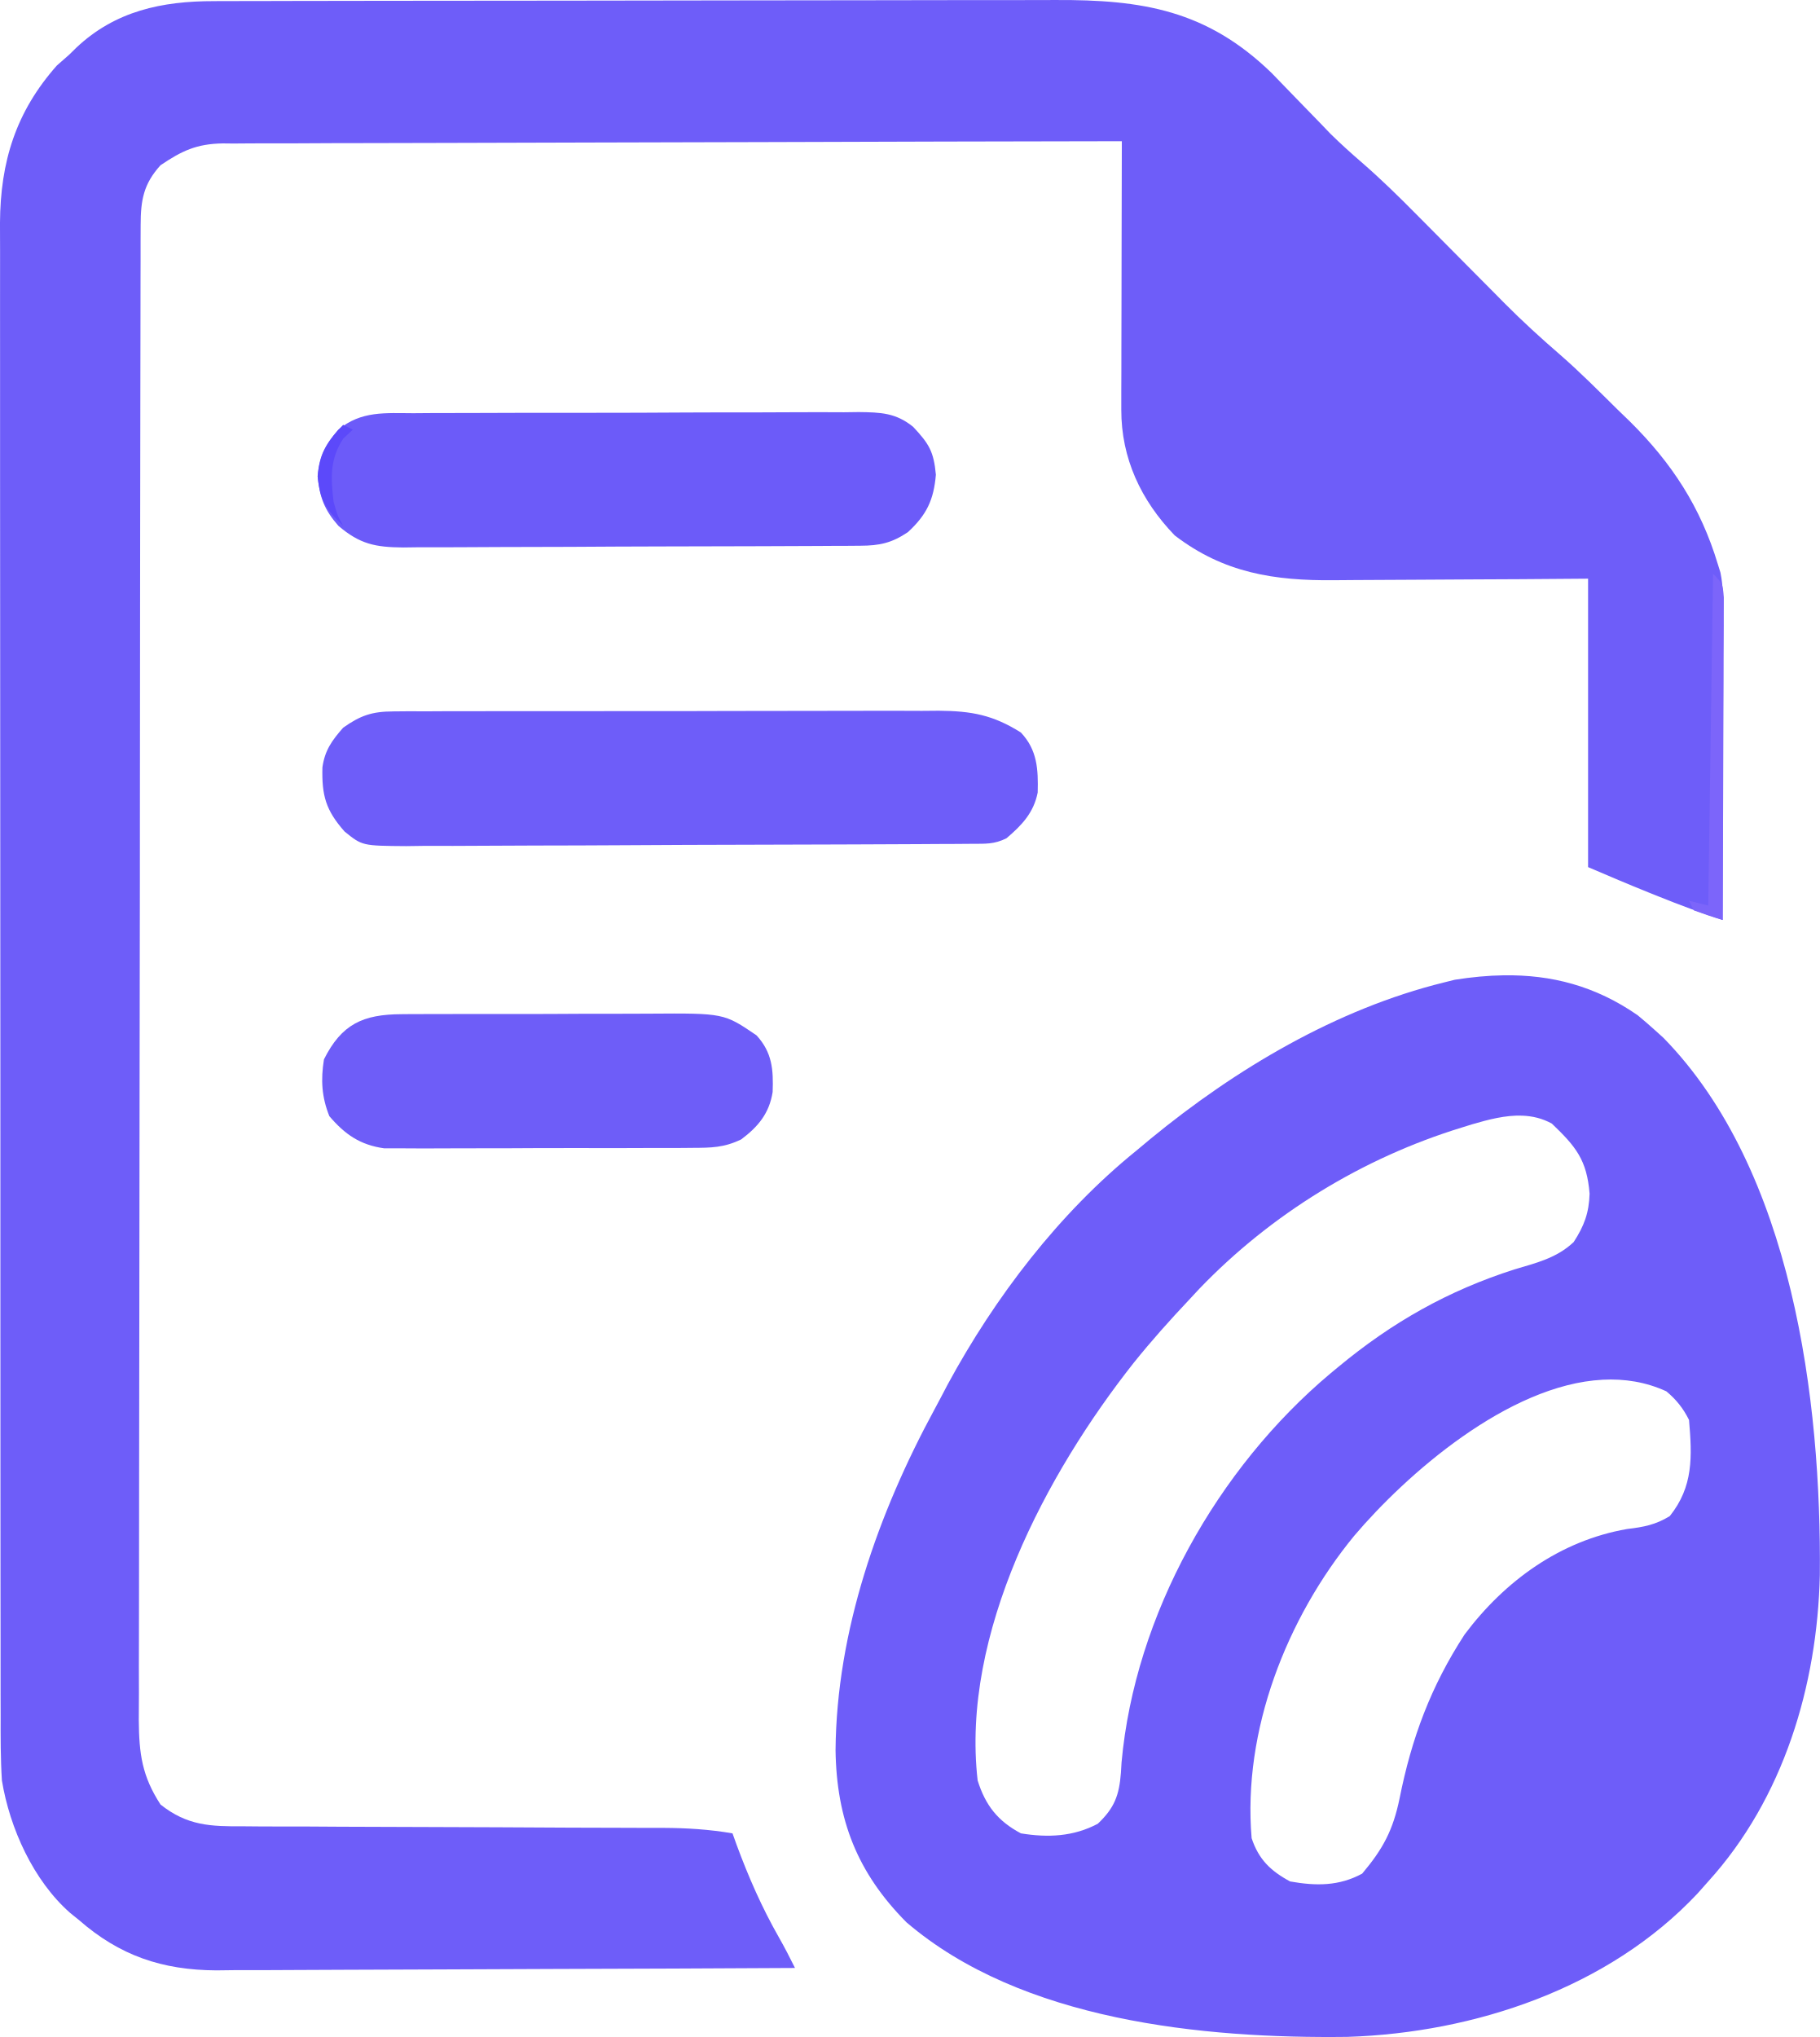
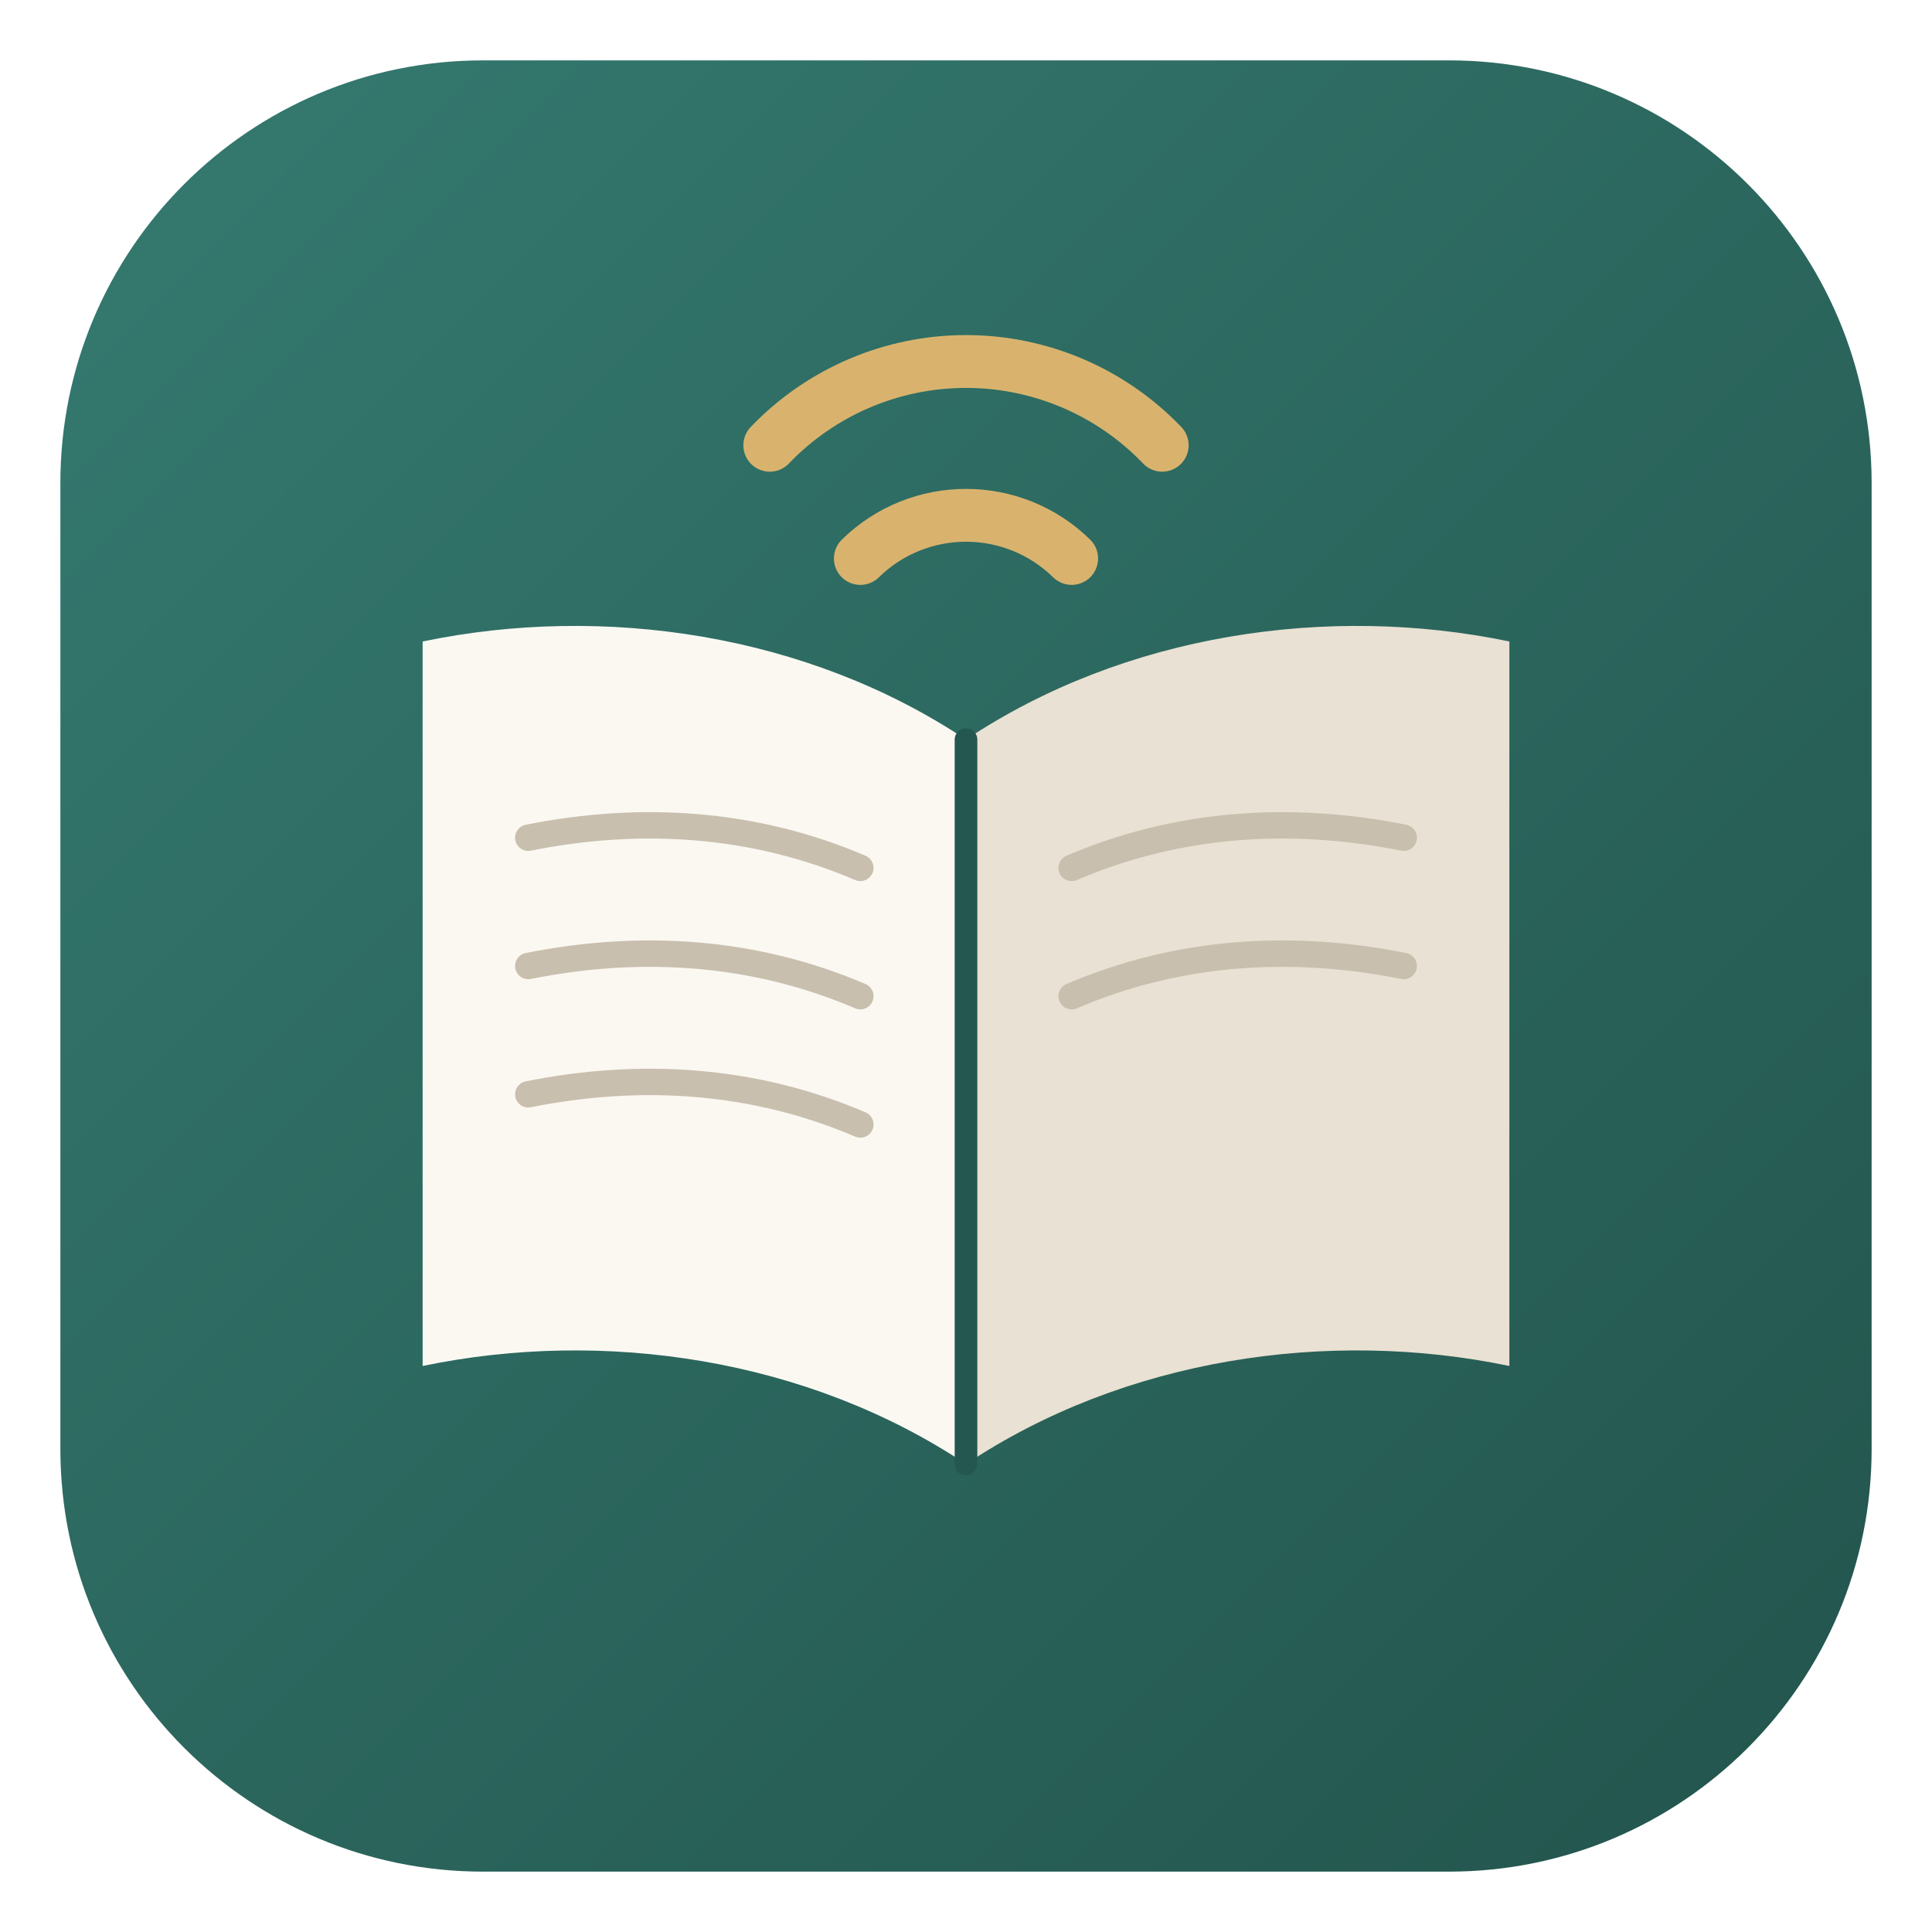
- <svg xmlns="http://www.w3.org/2000/svg" version="1.1" width="378.626" height="423.733" id="svg36">
-   <defs id="defs36" />
-   <g id="g37" transform="translate(-330.6225,-134.5154)">
-     <g id="g36">
-       <g id="g1">
-         <path id="path2" d="m 643.471,337.396 c -3.301,0.048 -6.684,0.371 -10.166,0.922 -0.777,0.194 -1.531,0.382 -2.285,0.57 -22.347,5.505 -43.362,18.01 -61.027,32.52 -1.501,1.253 -1.501,1.253 -2.973,2.48 -16.09,13.022 -29.376,30.431 -39.211,48.574 -0.911,1.745 -1.823,3.492 -2.762,5.223 -11.717,21.603 -20.382,46.122 -20.59,70.891 0.2,14.441 4.523,25.515 14.75,35.812 23.963,20.524 61.707,24.207 91.727,23.836 26.465,-0.847 54.378,-10.137 72.848,-29.816 0.761,-0.857 1.5,-1.688 2.238,-2.52 15.633,-17.228 22.694,-40.732 23.215,-63.691 0.346,-36.321 -5.618,-84.252 -32.523,-111.781 -0.575,-0.519 -1.133,-1.023 -1.691,-1.527 -1.203,-1.092 -2.433,-2.155 -3.688,-3.188 -8.807,-6.111 -17.96,-8.448 -27.861,-8.305 z m 3.873,29.197 c 2.093,0.083 4.154,0.558 6.137,1.65 4.977,4.763 7.293,7.545 7.852,14.582 -0.112,3.965 -1.125,6.703 -3.312,10.062 -3.555,3.354 -7.747,4.316 -12.312,5.688 -13.815,4.404 -25.506,11.034 -36.688,20.312 -0.523,0.433 -1.045,0.867 -1.584,1.312 -23.517,19.739 -40.689,50.201 -43.479,80.938 -0.043,0.703 -0.085,1.407 -0.129,2.131 -0.366,4.736 -1.35,7.335 -4.809,10.619 -5.067,2.689 -10.402,2.921 -16,2 -4.81,-2.555 -7.378,-5.825 -9,-11 -3.509,-30.478 14.265,-63.815 32.457,-86.863 3.658,-4.556 7.531,-8.89 11.543,-13.137 l 2.105,-2.266 c 14.934,-15.559 34.006,-27.236 54.582,-33.547 0.701,-0.219 1.403,-0.438 2.125,-0.664 3.447,-1.004 7.023,-1.957 10.512,-1.818 z m 16.707,54.93 c 4.548,-0.238 9.013,0.468 13.25,2.412 2.079,1.732 3.509,3.534 4.719,5.953 0.652,7.645 0.914,13.857 -4,20 -2.941,1.815 -5.473,2.289 -8.875,2.688 -13.904,2.413 -25.458,10.792 -33.812,21.938 -7.031,10.803 -11.025,21.541 -13.539,34.143 -1.364,6.586 -3.428,10.448 -7.773,15.607 -4.848,2.626 -9.627,2.583 -15,1.625 -4.085,-2.213 -6.528,-4.584 -8,-9 -1.901,-22.373 7.288,-45.78 21.348,-62.906 10.741,-12.664 31.978,-31.429 51.684,-32.459 z" style="fill:#6e5df9;fill-opacity:1;stroke:none;stroke-opacity:1" />
-         <path d="m 375.133,134.749 c 0.813,-0.003 1.625,-0.006 2.462,-0.009 2.72,-0.009 5.441,-0.01 8.161,-0.012 1.952,-0.005 3.903,-0.01 5.855,-0.015 5.302,-0.013 10.604,-0.02 15.906,-0.024 3.315,-0.003 6.631,-0.007 9.946,-0.011 10.381,-0.014 20.762,-0.023 31.142,-0.027 11.968,-0.004 23.935,-0.022 35.903,-0.051 9.26,-0.022 18.519,-0.032 27.779,-0.033 5.526,-0.001 11.051,-0.007 16.577,-0.025 5.203,-0.017 10.406,-0.019 15.609,-0.01 1.903,7.6e-4 3.805,-0.004 5.708,-0.013 18.082,-0.089 31.525,2.106 45.006,15.184 1.684,1.719 3.357,3.448 5.02,5.188 1.679,1.732 3.36,3.461 5.043,5.188 0.726,0.757 1.452,1.513 2.2,2.293 2.087,2.046 4.203,3.96 6.413,5.869 3.99,3.46 7.73,7.111 11.438,10.869 0.658,0.662 1.316,1.323 1.993,2.005 2.776,2.792 5.546,5.591 8.317,8.388 2.04,2.059 4.084,4.114 6.127,6.169 0.612,0.62 1.223,1.24 1.854,1.879 3.731,3.752 7.593,7.286 11.596,10.745 4.135,3.602 7.996,7.491 11.894,11.345 0.859,0.83 1.718,1.66 2.604,2.516 8.792,8.705 14.755,17.862 18.334,29.734 0.178,0.568 0.355,1.136 0.538,1.721 0.624,3.082 0.581,6.015 0.575,9.159 1.4e-4,0.683 2.9e-4,1.367 4.4e-4,2.071 -6.9e-4,2.251 -0.008,4.502 -0.016,6.753 -0.002,1.564 -0.003,3.127 -0.004,4.691 -0.004,4.11 -0.014,8.22 -0.025,12.33 -0.01,4.196 -0.015,8.392 -0.02,12.588 -0.011,8.229 -0.028,16.458 -0.049,24.688 -4.546,-1.495 -9.001,-3.146 -13.438,-4.938 -0.63,-0.252 -1.259,-0.504 -1.908,-0.764 -4.248,-1.707 -8.444,-3.494 -12.654,-5.299 0,-19.8 0,-39.6 0,-60 -4.648,0.035 -9.297,0.07 -14.086,0.105 -2.962,0.015 -5.924,0.03 -8.887,0.041 -4.692,0.018 -9.383,0.039 -14.075,0.08 -3.787,0.033 -7.573,0.051 -11.36,0.058 -1.438,0.005 -2.875,0.016 -4.313,0.033 -12.553,0.137 -23.087,-1.505 -33.28,-9.317 -7.028,-7.284 -11.134,-16.063 -11.114,-26.146 7e-5,-1.241 1.5e-4,-2.482 2.3e-4,-3.761 0.005,-1.349 0.01,-2.698 0.016,-4.047 0.002,-1.384 0.003,-2.769 0.004,-4.153 0.004,-3.636 0.014,-7.273 0.025,-10.909 0.01,-3.714 0.015,-7.427 0.02,-11.141 0.011,-7.281 0.028,-14.562 0.049,-21.844 -25.043,0.037 -50.086,0.097 -75.13,0.184 -11.628,0.04 -23.256,0.072 -34.884,0.087 -10.135,0.013 -20.27,0.04 -30.405,0.084 -5.366,0.023 -10.733,0.038 -16.099,0.037 -5.052,-7.5e-4 -10.104,0.017 -15.156,0.049 -1.853,0.008 -3.706,0.01 -5.559,0.005 -2.534,-0.007 -5.066,0.011 -7.599,0.035 -0.731,-0.008 -1.461,-0.015 -2.214,-0.024 -5.48,0.091 -8.524,1.552 -12.955,4.542 -3.542,3.896 -4.125,7.282 -4.134,12.438 -0.004,1.137 -0.009,2.273 -0.013,3.444 1.9e-4,1.254 3.7e-4,2.509 5.6e-4,3.801 -0.003,1.342 -0.007,2.683 -0.011,4.025 -0.01,3.695 -0.014,7.389 -0.016,11.084 -0.004,3.982 -0.013,7.963 -0.022,11.945 -0.02,9.62 -0.03,19.24 -0.039,28.86 -0.004,4.529 -0.01,9.058 -0.015,13.588 -0.017,15.054 -0.032,30.109 -0.039,45.163 -0.002,3.907 -0.004,7.815 -0.006,11.722 -4.8e-4,0.971 -9.7e-4,1.942 -0.001,2.943 -0.008,15.734 -0.034,31.468 -0.066,47.202 -0.033,16.15 -0.051,32.301 -0.054,48.451 -0.002,9.069 -0.011,18.138 -0.036,27.207 -0.022,7.723 -0.03,15.447 -0.02,23.17 0.005,3.94 0.003,7.88 -0.017,11.82 -0.018,3.609 -0.017,7.218 -10e-4,10.828 0.003,1.92 -0.013,3.839 -0.03,5.759 0.052,6.983 0.677,11.65 4.521,17.551 5.559,4.417 10.391,4.578 17.322,4.53 1.014,0.009 2.028,0.018 3.072,0.026 3.337,0.024 6.674,0.021 10.012,0.018 2.327,0.013 4.655,0.027 6.982,0.043 6.119,0.038 12.239,0.053 18.358,0.063 9.794,0.02 19.588,0.077 29.383,0.129 3.416,0.015 6.832,0.022 10.248,0.028 2.1,0.007 4.2,0.014 6.3,0.021 0.946,-5.3e-4 1.891,-0.001 2.866,-0.002 4.926,0.022 9.6,0.308 14.457,1.143 0.291,0.811 0.583,1.622 0.883,2.457 2.484,6.71 5.242,12.986 8.785,19.203 1.187,2.084 2.269,4.191 3.332,6.34 -16.76,0.094 -33.52,0.164 -50.28,0.207 -7.783,0.021 -15.566,0.049 -23.348,0.095 -6.788,0.04 -13.575,0.066 -20.363,0.075 -3.59,0.005 -7.18,0.017 -10.771,0.047 -4.019,0.033 -8.037,0.033 -12.056,0.031 -1.176,0.014 -2.352,0.029 -3.564,0.044 -11.262,-0.056 -20.133,-3.062 -28.619,-10.498 -0.594,-0.478 -1.189,-0.956 -1.801,-1.449 -7.653,-6.737 -12.557,-17.603 -14.199,-27.551 -0.287,-4.526 -0.274,-9.041 -0.261,-13.575 -0.003,-1.377 -0.007,-2.755 -0.012,-4.132 -0.01,-3.771 -0.008,-7.541 -0.004,-11.312 0.002,-4.072 -0.007,-8.145 -0.014,-12.217 -0.013,-7.973 -0.015,-15.945 -0.012,-23.918 0.002,-6.481 3e-5,-12.963 -0.004,-19.444 -5.9e-4,-0.923 -0.001,-1.846 -0.002,-2.797 -0.001,-1.875 -0.002,-3.75 -0.004,-5.625 -0.011,-17.58 -0.009,-35.159 -0.003,-52.739 0.005,-16.075 -0.006,-32.15 -0.025,-48.225 -0.019,-16.514 -0.028,-33.029 -0.024,-49.543 0.002,-9.268 -5.7e-4,-18.536 -0.015,-27.804 -0.012,-7.89 -0.013,-15.78 -0.001,-23.67 0.006,-4.024 0.007,-8.047 -0.005,-12.07 -0.011,-3.688 -0.008,-7.375 0.006,-11.062 0.004,-1.957 -0.007,-3.913 -0.018,-5.87 0.078,-12.722 3.291,-23.107 11.834,-32.745 0.846,-0.743 1.691,-1.485 2.562,-2.25 0.5,-0.491 1,-0.982 1.516,-1.488 8.079,-7.607 17.789,-9.664 28.598,-9.652 z" fill="#6e5df9" id="path3" />
-         <path d="m 412.426,282.501 c 1.608,-0.015 1.608,-0.015 3.249,-0.03 1.166,0.005 2.333,0.009 3.534,0.014 1.855,-0.01 1.855,-0.01 3.746,-0.021 3.385,-0.015 6.769,-0.017 10.153,-0.011 2.83,0.003 5.661,-0.003 8.491,-0.009 6.681,-0.014 13.363,-0.013 20.044,-10e-4 6.88,0.011 13.759,-0.003 20.638,-0.029 5.917,-0.022 11.834,-0.029 17.751,-0.023 3.529,0.003 7.058,10e-4 10.587,-0.016 3.94,-0.018 7.879,-0.004 11.819,0.013 1.16,-0.01 2.321,-0.019 3.516,-0.029 6.82,0.062 11.257,0.877 17.063,4.531 3.429,3.644 3.619,7.66 3.496,12.488 -0.828,4.193 -3.298,6.803 -6.496,9.512 -2.55,1.275 -4.355,1.137 -7.211,1.154 -1.657,0.013 -1.657,0.013 -3.348,0.026 -1.218,0.004 -2.435,0.008 -3.69,0.013 -1.917,0.012 -1.917,0.012 -3.873,0.025 -4.246,0.026 -8.491,0.042 -12.737,0.056 -1.462,0.005 -2.923,0.011 -4.385,0.016 -6.08,0.022 -12.161,0.04 -18.241,0.052 -8.713,0.016 -17.426,0.049 -26.139,0.106 -6.127,0.039 -12.253,0.058 -18.38,0.064 -3.659,0.004 -7.318,0.016 -10.976,0.048 -4.084,0.036 -8.168,0.032 -12.253,0.024 -1.21,0.016 -2.419,0.033 -3.665,0.05 -9.138,-0.068 -9.138,-0.068 -12.815,-3.042 -3.925,-4.447 -4.747,-7.499 -4.603,-13.341 0.499,-3.547 1.98,-5.597 4.316,-8.25 3.584,-2.548 6.028,-3.376 10.407,-3.388 z" fill="#6e5df9" id="path13" />
-         <path d="m 416.681,220.469 c 1.074,-0.008 2.147,-0.017 3.254,-0.026 3.548,-0.023 7.095,-0.024 10.643,-0.023 2.467,-0.007 4.934,-0.015 7.401,-0.023 5.171,-0.013 10.341,-0.015 15.512,-0.009 6.626,0.006 13.251,-0.025 19.877,-0.065 5.095,-0.026 10.19,-0.029 15.285,-0.025 2.443,-0.002 4.886,-0.011 7.328,-0.029 3.416,-0.022 6.831,-0.013 10.247,0.005 1.513,-0.02 1.513,-0.02 3.056,-0.04 4.534,0.054 7.721,0.146 11.324,3.077 3.304,3.533 4.277,5.124 4.724,9.954 -0.455,5.274 -1.927,8.343 -5.812,11.938 -3.375,2.278 -5.906,2.813 -9.883,2.835 -0.896,0.007 -1.792,0.014 -2.714,0.022 -1.47,0.004 -1.47,0.004 -2.971,0.008 -1.552,0.01 -1.552,0.01 -3.135,0.02 -3.429,0.02 -6.857,0.031 -10.286,0.041 -1.17,0.004 -2.34,0.008 -3.546,0.012 -6.193,0.021 -12.385,0.035 -18.578,0.044 -6.399,0.011 -12.798,0.045 -19.197,0.085 -4.918,0.026 -9.836,0.035 -14.755,0.038 -2.359,0.005 -4.718,0.017 -7.077,0.035 -3.301,0.024 -6.602,0.023 -9.903,0.017 -1.461,0.019 -1.461,0.019 -2.952,0.039 -5.829,-0.045 -9.031,-0.691 -13.504,-4.509 -2.896,-3.296 -3.897,-5.904 -4.312,-10.312 0.375,-4.42 1.476,-6.315 4.312,-9.688 4.745,-3.948 9.792,-3.437 15.662,-3.42 z" fill="#6c5bf9" id="path16" />
-         <path d="m 414.161,345.485 c 0.7,-0.007 1.4,-0.014 2.121,-0.021 2.305,-0.018 4.608,-0.014 6.913,-0.009 1.61,-0.005 3.221,-0.01 4.831,-0.016 3.373,-0.009 6.746,-0.007 10.12,0.003 4.307,0.011 8.614,-0.009 12.921,-0.038 3.326,-0.018 6.652,-0.018 9.978,-0.012 1.587,1.5e-4 3.174,-0.006 4.761,-0.018 15.437,-0.104 15.437,-0.104 22.212,4.515 3.263,3.569 3.523,7.115 3.352,11.785 -0.707,4.453 -3.013,7.211 -6.536,9.854 -3.569,1.726 -6.212,1.749 -10.172,1.765 -0.723,0.007 -1.445,0.014 -2.19,0.021 -2.379,0.018 -4.758,0.014 -7.137,0.009 -1.66,0.005 -3.32,0.01 -4.98,0.016 -3.476,0.009 -6.952,0.006 -10.427,-0.003 -4.447,-0.011 -8.892,0.009 -13.339,0.038 -3.427,0.018 -6.854,0.018 -10.282,0.012 -1.639,-1.6e-4 -3.278,0.006 -4.917,0.018 -2.295,0.015 -4.589,0.004 -6.885,-0.013 -1.304,-1.7e-4 -2.608,-3.4e-4 -3.951,-5.1e-4 -5.02,-0.712 -8.141,-2.875 -11.41,-6.689 -1.605,-4.014 -1.802,-7.549 -1.125,-11.812 3.677,-7.354 8.136,-9.37 16.142,-9.404 z" fill="#6e5df8" id="path17" />
-         <path d="m 687.02,253.889 c 2,2 2,2 2.241,4.898 -0.004,1.239 -0.009,2.478 -0.013,3.755 2.9e-4,0.683 5.9e-4,1.366 8.9e-4,2.07 -10e-4,2.262 -0.017,4.523 -0.033,6.785 -0.004,1.567 -0.007,3.133 -0.009,4.7 -0.008,4.126 -0.027,8.253 -0.049,12.379 -0.02,4.209 -0.03,8.419 -0.04,12.628 -0.021,8.262 -0.056,16.523 -0.098,24.785 -2.02,-0.602 -4.021,-1.273 -6,-2 -0.33,-0.66 -0.66,-1.32 -1,-2 1.32,0.33 2.64,0.66 4,1 0.33,-22.77 0.66,-45.54 1,-69 z" fill="#7c65fa" id="path27" />
-         <path d="m 402.02,222.889 c 0.66,0.33 1.32,0.66 2,1 -0.66,0.619 -1.32,1.238 -2,1.875 -2.799,4.374 -2.581,8.06 -2,13.125 0.851,2.98 0.851,2.98 2,5 -3.594,-3.362 -4.842,-5.32 -5.312,-10.312 0.388,-4.575 2.065,-7.44 5.312,-10.688 z" fill="#5c49fa" id="path32" />
-       </g>
+ <svg xmlns="http://www.w3.org/2000/svg" width="512" height="512" viewBox="0 0 512 512">
+   <defs>
+     <linearGradient id="g" x1="0" y1="0" x2="1" y2="1">
+       <stop offset="0" stop-color="#357a70" />
+       <stop offset="1" stop-color="#22544c" />
+     </linearGradient>
+   </defs>
+   <rect x="16" y="16" width="480" height="480" rx="112" fill="url(#g)" />
+   <g stroke-linejoin="round">
+     <path d="M256 196 C 214 168, 160 160, 112 170 L 112 362 C 160 352, 214 360, 256 388 Z" fill="#fbf8f2" />
+     <path d="M256 196 C 298 168, 352 160, 400 170 L 400 362 C 352 352, 298 360, 256 388 Z" fill="#e9e1d3" />
+     <path d="M256 196 L 256 388" stroke="#24574f" stroke-width="6" stroke-linecap="round" />
+     <g stroke="#d9b36e" stroke-width="14" fill="none" stroke-linecap="round">
+       <path d="M228 148 A 40 40 0 0 1 284 148" />
+       <path d="M204 118 A 72 72 0 0 1 308 118" />
+     </g>
+     <g stroke="#c9bfae" stroke-width="7" stroke-linecap="round" fill="none">
+       <path d="M140 222 C 170 216, 200 218, 228 230" />
+       <path d="M140 256 C 170 250, 200 252, 228 264" />
+       <path d="M140 290 C 170 284, 200 286, 228 298" />
+       <path d="M284 230 C 312 218, 342 216, 372 222" />
+       <path d="M284 264 C 312 252, 342 250, 372 256" />
    </g>
  </g>
</svg>
